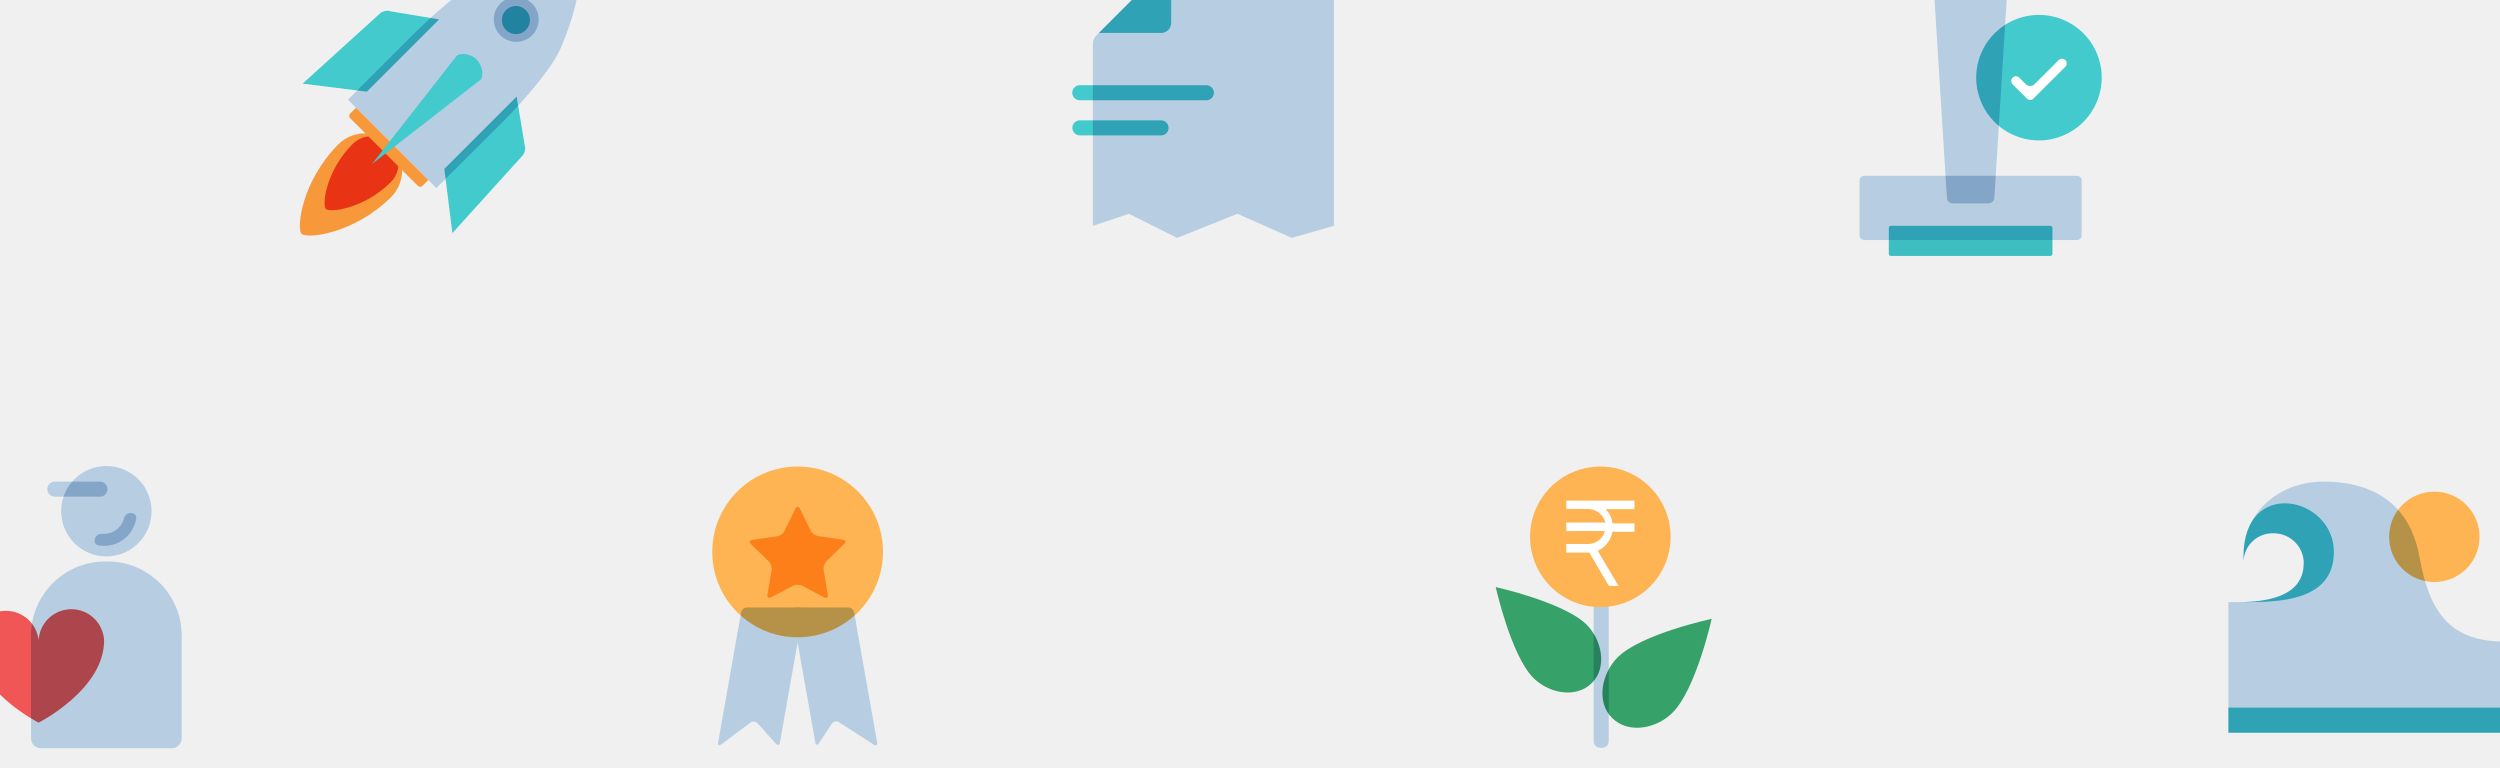
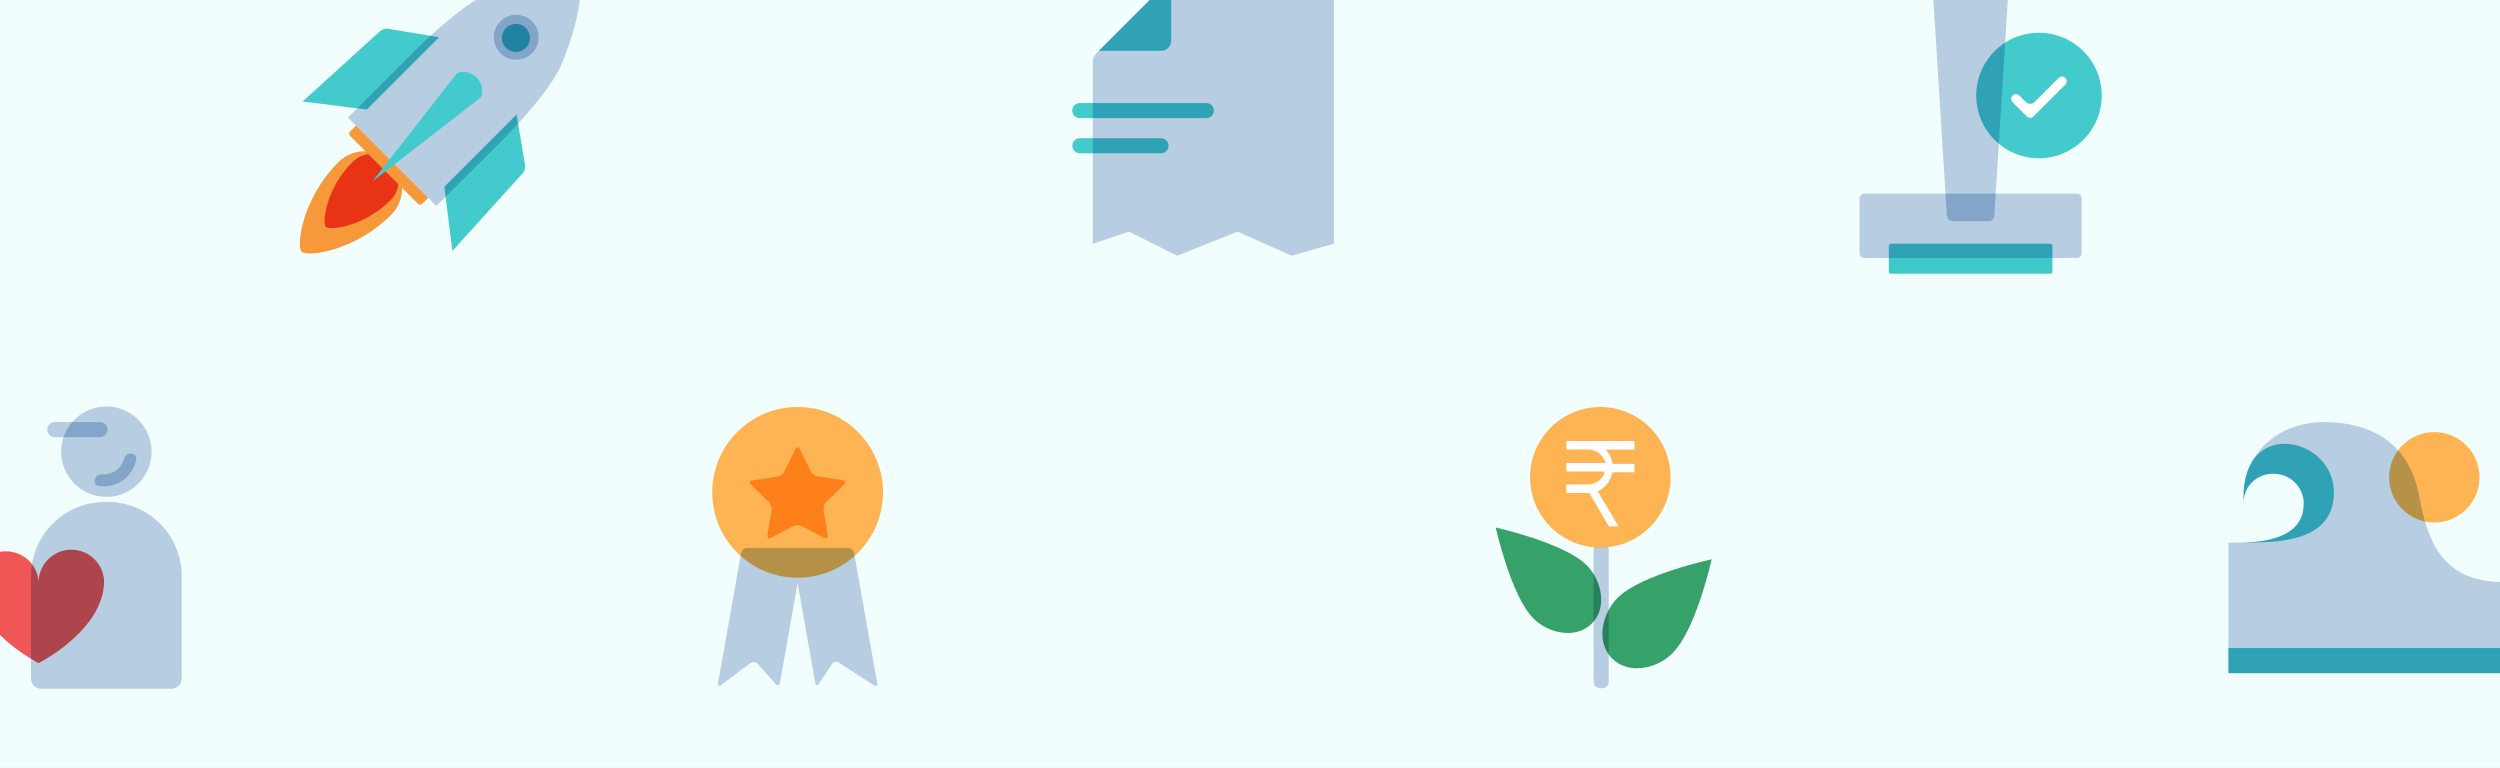
<svg xmlns="http://www.w3.org/2000/svg" viewBox="0 0 420 129" fill="none">
-   <g clip-path="url(#clip0_91_1245)">
-     <path d="M271.759 110.437C269.144 113.053 268.055 117.846 270.831 120.621C273.607 123.397 278.425 122.368 281.015 119.693C284.947 115.753 287.563 103.966 287.563 103.966C287.563 103.966 275.691 106.497 271.759 110.437Z" fill="white" />
-     <path d="M257.567 113.855C260.098 116.437 264.731 117.441 267.431 114.749C270.131 112.058 269.051 107.417 266.519 104.902C262.655 101.156 251.281 98.625 251.281 98.625C251.281 98.625 253.813 110.032 257.567 113.855Z" fill="white" />
-     <path d="M269.177 101.156H268.823C268.222 101.156 267.734 101.644 267.734 102.245V124.537C267.734 125.138 268.222 125.625 268.823 125.625H269.177C269.778 125.625 270.266 125.138 270.266 124.537V102.245C270.266 101.644 269.778 101.156 269.177 101.156Z" fill="#B7CDE1" />
-     <path d="M268.857 102C271.589 102 274.238 101.052 276.35 99.318C278.463 97.584 279.908 95.172 280.441 92.491C280.974 89.811 280.561 87.029 279.273 84.618C277.985 82.208 275.9 80.32 273.376 79.274C270.851 78.228 268.041 78.09 265.426 78.884C262.811 79.677 260.552 81.353 259.034 83.625C257.515 85.898 256.832 88.626 257.1 91.346C257.368 94.066 258.571 96.608 260.503 98.541C261.6 99.638 262.903 100.508 264.336 101.101C265.769 101.695 267.305 102 268.857 102V102Z" fill="#FEB452" />
-     <path fill-rule="evenodd" clip-rule="evenodd" d="M263.136 84.104H274.586V85.53H269.751C270.377 86.189 270.781 87.026 270.907 87.926H274.586V89.344H270.882C270.762 90.036 270.476 90.689 270.046 91.245C269.617 91.801 269.058 92.243 268.418 92.533L271.911 98.439H270.291L267.009 92.837H263.136V91.394H266.798C267.567 91.387 268.304 91.085 268.857 90.55C269.233 90.186 269.501 89.724 269.633 89.217H263.136V87.783H269.717C269.545 87.137 269.166 86.565 268.64 86.154C268.113 85.743 267.466 85.515 266.798 85.505H263.136V84.104Z" fill="white" />
+   <g clip-path="url(#clip0_294_129728)">
+     <rect width="420" height="129" fill="#F2FDFD" />
+     <path d="M271.759 100.438C269.143 103.053 268.055 107.846 270.831 110.622C273.607 113.398 278.425 112.368 281.015 109.694C284.947 105.753 287.562 93.966 287.562 93.966C287.562 93.966 275.691 96.497 271.759 100.438Z" fill="white" />
+     <path d="M257.567 103.855C260.098 106.437 264.731 107.441 267.431 104.749C270.131 102.058 269.051 97.417 266.519 94.903C262.655 91.156 251.281 88.625 251.281 88.625C251.281 88.625 253.813 100.032 257.567 103.855Z" fill="white" />
+     <path d="M269.177 91.156H268.823C268.222 91.156 267.734 91.644 267.734 92.245V114.537C267.734 115.138 268.222 115.625 268.823 115.625H269.177C269.778 115.625 270.266 115.138 270.266 114.537V92.245C270.266 91.644 269.778 91.156 269.177 91.156Z" fill="#B7CDE1" />
+     <path d="M268.857 92C271.589 92 274.238 91.052 276.35 89.318C278.463 87.584 279.908 85.172 280.441 82.491C280.974 79.811 280.561 77.029 279.273 74.618C277.985 72.208 275.9 70.32 273.376 69.274C270.851 68.228 268.041 68.09 265.426 68.884C262.811 69.677 260.552 71.353 259.034 73.625C257.515 75.898 256.832 78.626 257.1 81.346C257.368 84.066 258.571 86.608 260.503 88.541C261.6 89.638 262.903 90.507 264.336 91.101C265.769 91.695 267.305 92 268.857 92Z" fill="#FEB452" />
+     <path fill-rule="evenodd" clip-rule="evenodd" d="M263.136 74.104H274.586V75.53H269.751C270.377 76.189 270.781 77.026 270.907 77.926H274.586V79.344H270.882C270.762 80.036 270.476 80.689 270.046 81.245C269.617 81.801 269.058 82.243 268.418 82.533L271.911 88.439H270.291L267.009 82.837H263.136V81.394H266.798C267.567 81.387 268.304 81.085 268.857 80.55C269.233 80.186 269.501 79.724 269.633 79.217H263.136V77.783H269.717C269.545 77.137 269.166 76.565 268.639 76.154C268.113 75.743 267.466 75.515 266.798 75.505H263.136V74.104Z" fill="white" />
    <g style="mix-blend-mode:multiply">
-       <path d="M271.759 110.437C269.144 113.053 268.055 117.846 270.831 120.621C273.607 123.397 278.425 122.368 281.015 119.693C284.947 115.753 287.563 103.966 287.563 103.966C287.563 103.966 275.691 106.497 271.759 110.437Z" fill="#36A168" />
+       <path d="M271.759 100.438C269.143 103.053 268.055 107.846 270.831 110.622C273.607 113.398 278.425 112.368 281.015 109.694C284.947 105.753 287.562 93.966 287.562 93.966C287.562 93.966 275.691 96.497 271.759 100.438Z" fill="#36A168" />
    </g>
    <g style="mix-blend-mode:multiply">
-       <path d="M257.567 113.855C260.098 116.437 264.731 117.441 267.431 114.749C270.131 112.058 269.051 107.417 266.519 104.902C262.655 101.156 251.281 98.625 251.281 98.625C251.281 98.625 253.813 110.032 257.567 113.855Z" fill="#36A168" />
+       <path d="M257.567 103.855C260.098 106.437 264.731 107.441 267.431 104.749C270.131 102.058 269.051 97.417 266.519 94.903C262.655 91.156 251.281 88.625 251.281 88.625C251.281 88.625 253.813 100.032 257.567 103.855Z" fill="#36A168" />
    </g>
-     <path d="M408.969 97.781C413.163 97.781 416.562 94.381 416.562 90.188C416.562 85.994 413.163 82.594 408.969 82.594C404.775 82.594 401.375 85.994 401.375 90.188C401.375 94.381 404.775 97.781 408.969 97.781Z" fill="white" />
-     <path d="M374.375 123.094H421.625V107.788H420.781C411.559 107.788 408.125 102.844 406.437 93.444C404.75 84.045 397.865 80.906 390.406 80.906C382.947 80.906 376.906 85.969 376.906 93.444V94.288C376.957 92.994 377.518 91.773 378.467 90.893C379.416 90.012 380.675 89.543 381.969 89.588C383.251 89.585 384.486 90.068 385.426 90.941C386.366 91.813 386.939 93.009 387.031 94.288C387.031 96.094 387.031 101.156 376.062 101.156H374.375V123.094Z" fill="#B7CDE1" />
+     <path d="M408.969 87.781C413.163 87.781 416.562 84.381 416.562 80.188C416.562 75.994 413.163 72.594 408.969 72.594C404.775 72.594 401.375 75.994 401.375 80.188C401.375 84.381 404.775 87.781 408.969 87.781Z" fill="white" />
+     <path d="M374.375 113.094H421.625V97.788H420.781C411.559 97.788 408.125 92.844 406.437 83.444C404.75 74.045 397.865 70.906 390.406 70.906C382.947 70.906 376.906 75.969 376.906 83.444V84.288C376.957 82.994 377.518 81.773 378.467 80.893C379.416 80.012 380.675 79.543 381.969 79.588C383.251 79.585 384.486 80.068 385.426 80.941C386.366 81.813 386.939 83.009 387.031 84.288C387.031 86.094 387.031 91.156 376.062 91.156H374.375V113.094Z" fill="#B7CDE1" />
    <g style="mix-blend-mode:multiply">
-       <path d="M421.625 118.875H374.375V123.094H421.625V118.875Z" fill="#42CACD" />
+       <path d="M421.625 108.875H374.375V113.094H421.625V108.875Z" fill="#42CACD" />
    </g>
    <g style="mix-blend-mode:multiply">
-       <path d="M376.906 101.156C382.5 101.156 392.094 101.156 392.094 92.719C392.094 83.438 376.906 80.063 376.906 93.445V94.288C376.957 92.995 377.518 91.773 378.467 90.893C379.416 90.012 380.675 89.543 381.969 89.588C383.251 89.585 384.486 90.069 385.426 90.941C386.366 91.813 386.939 93.009 387.031 94.288C387.031 96.094 387.031 101.156 376.062 101.156" fill="#42CACD" />
+       <path d="M376.906 91.156C382.5 91.156 392.094 91.156 392.094 82.719C392.094 73.438 376.906 70.063 376.906 83.445V84.288C376.957 82.995 377.518 81.773 378.467 80.893C379.416 80.012 380.675 79.543 381.969 79.588C383.251 79.585 384.486 80.069 385.426 80.941C386.366 81.813 386.939 83.009 387.031 84.288C387.031 86.094 387.031 91.156 376.062 91.156" fill="#42CACD" />
    </g>
    <g style="mix-blend-mode:multiply">
-       <path d="M408.969 97.781C413.163 97.781 416.562 94.381 416.562 90.188C416.562 85.994 413.163 82.594 408.969 82.594C404.775 82.594 401.375 85.994 401.375 90.188C401.375 94.381 404.775 97.781 408.969 97.781Z" fill="#FEB452" />
+       <path d="M408.969 87.781C413.163 87.781 416.562 84.381 416.562 80.188C416.562 75.994 413.163 72.594 408.969 72.594C404.775 72.594 401.375 75.994 401.375 80.188C401.375 84.381 404.775 87.781 408.969 87.781Z" fill="#FEB452" />
    </g>
-     <rect x="7.938" y="80.906" width="10.125" height="2.531" rx="1.266" fill="white" />
-     <path d="M17.489 107.602C17.424 106.187 16.816 104.851 15.791 103.872C14.767 102.893 13.404 102.346 11.988 102.346C10.57 102.346 9.208 102.893 8.184 103.872C7.159 104.851 6.551 106.187 6.486 107.602C6.355 106.239 5.721 104.973 4.707 104.052C3.693 103.13 2.372 102.62 1.002 102.62C-0.368 102.62 -1.689 103.13 -2.703 104.052C-3.717 104.973 -4.351 106.239 -4.483 107.602C-4.525 115.854 6.486 121.406 6.486 121.406C6.486 121.406 17.489 115.854 17.489 107.602Z" fill="white" />
-     <path d="M17.463 94.322H18.307C21.604 94.386 24.74 95.754 27.03 98.126C29.32 100.498 30.577 103.681 30.525 106.978V124.022C30.525 124.461 30.354 124.882 30.049 125.197C29.743 125.513 29.327 125.696 28.888 125.709H6.849C6.409 125.696 5.991 125.512 5.685 125.195C5.381 124.88 5.212 124.459 5.212 124.022V106.978C5.16 103.676 6.422 100.488 8.719 98.115C11.016 95.741 14.161 94.377 17.463 94.322V94.322Z" fill="white" />
-     <path d="M17.868 93.478C19.37 93.478 20.838 93.033 22.087 92.198C23.336 91.364 24.309 90.178 24.884 88.79C25.459 87.403 25.609 85.876 25.316 84.403C25.023 82.93 24.3 81.577 23.238 80.515C22.176 79.453 20.823 78.729 19.35 78.436C17.877 78.143 16.35 78.294 14.962 78.869C13.575 79.443 12.389 80.417 11.554 81.665C10.72 82.914 10.275 84.382 10.275 85.884C10.275 87.898 11.075 89.83 12.499 91.254C13.923 92.678 15.854 93.478 17.868 93.478V93.478Z" fill="white" />
+     <rect x="7.938" y="70.906" width="10.125" height="2.531" rx="1.266" fill="white" />
+     <path d="M17.489 97.602C17.424 96.187 16.816 94.851 15.791 93.872C14.767 92.893 13.405 92.346 11.988 92.346C10.57 92.346 9.208 92.893 8.184 93.872C7.159 94.851 6.551 96.187 6.486 97.602C6.355 96.239 5.721 94.973 4.707 94.052C3.693 93.13 2.372 92.62 1.002 92.62C-0.368 92.62 -1.689 93.13 -2.703 94.052C-3.717 94.973 -4.351 96.239 -4.483 97.602C-4.525 105.854 6.486 111.406 6.486 111.406C6.486 111.406 17.489 105.854 17.489 97.602Z" fill="white" />
+     <path d="M17.463 84.322H18.307C21.604 84.386 24.74 85.754 27.03 88.126C29.32 90.498 30.577 93.681 30.525 96.978V114.022C30.525 114.461 30.354 114.882 30.049 115.197C29.743 115.513 29.326 115.696 28.888 115.709H6.849C6.409 115.696 5.991 115.512 5.685 115.195C5.381 114.88 5.212 114.459 5.212 114.022V96.978C5.16 93.676 6.421 90.488 8.719 88.115C11.016 85.741 14.161 84.377 17.463 84.322Z" fill="white" />
+     <path d="M17.868 83.478C19.37 83.478 20.838 83.033 22.087 82.198C23.336 81.364 24.309 80.178 24.884 78.79C25.459 77.403 25.609 75.876 25.316 74.403C25.023 72.93 24.3 71.577 23.238 70.515C22.176 69.453 20.823 68.729 19.35 68.436C17.877 68.143 16.35 68.294 14.962 68.869C13.575 69.443 12.389 70.417 11.555 71.665C10.72 72.914 10.275 74.382 10.275 75.884C10.275 77.898 11.075 79.83 12.499 81.254C13.923 82.678 15.854 83.478 17.868 83.478Z" fill="white" />
    <g style="mix-blend-mode:multiply">
-       <path d="M17.463 94.322H18.307C21.604 94.386 24.74 95.754 27.03 98.126C29.32 100.498 30.577 103.681 30.525 106.978V124.022C30.525 124.461 30.354 124.882 30.049 125.197C29.743 125.513 29.327 125.696 28.888 125.709H6.849C6.409 125.696 5.991 125.512 5.685 125.195C5.381 124.88 5.212 124.459 5.212 124.022V106.978C5.16 103.676 6.422 100.488 8.719 98.115C11.016 95.741 14.161 94.377 17.463 94.322V94.322Z" fill="#B7CDE1" />
+       <path d="M17.463 84.322H18.307C21.604 84.386 24.74 85.754 27.03 88.126C29.32 90.498 30.577 93.681 30.525 96.978V114.022C30.525 114.461 30.354 114.882 30.049 115.197C29.743 115.513 29.326 115.696 28.888 115.709H6.849C6.409 115.696 5.991 115.512 5.685 115.195C5.381 114.88 5.212 114.459 5.212 114.022V96.978C5.16 93.676 6.421 90.488 8.719 88.115C11.016 85.741 14.161 84.377 17.463 84.322Z" fill="#B7CDE1" />
    </g>
    <g style="mix-blend-mode:multiply">
-       <path d="M17.868 93.478C19.37 93.478 20.838 93.033 22.087 92.198C23.336 91.364 24.309 90.178 24.884 88.79C25.459 87.403 25.609 85.876 25.316 84.403C25.023 82.93 24.3 81.577 23.238 80.515C22.176 79.453 20.823 78.729 19.35 78.436C17.877 78.143 16.35 78.294 14.962 78.869C13.575 79.443 12.389 80.417 11.554 81.665C10.72 82.914 10.275 84.382 10.275 85.884C10.275 87.898 11.075 89.83 12.499 91.254C13.923 92.678 15.854 93.478 17.868 93.478V93.478Z" fill="#B7CDE1" />
+       <path d="M17.868 83.478C19.37 83.478 20.838 83.033 22.087 82.198C23.336 81.364 24.309 80.178 24.884 78.79C25.459 77.403 25.609 75.876 25.316 74.403C25.023 72.93 24.3 71.577 23.238 70.515C22.176 69.453 20.823 68.729 19.35 68.436C17.877 68.143 16.35 68.294 14.962 68.869C13.575 69.443 12.389 70.417 11.555 71.665C10.72 72.914 10.275 74.382 10.275 75.884C10.275 77.898 11.075 79.83 12.499 81.254C13.923 82.678 15.854 83.478 17.868 83.478Z" fill="#B7CDE1" />
    </g>
    <g style="mix-blend-mode:multiply">
-       <path d="M17.489 107.602C17.424 106.187 16.816 104.851 15.791 103.872C14.767 102.893 13.404 102.346 11.988 102.346C10.57 102.346 9.208 102.893 8.184 103.872C7.159 104.851 6.551 106.187 6.486 107.602C6.355 106.239 5.721 104.973 4.707 104.052C3.693 103.13 2.372 102.62 1.002 102.62C-0.368 102.62 -1.689 103.13 -2.703 104.052C-3.717 104.973 -4.351 106.239 -4.483 107.602C-4.525 115.854 6.486 121.406 6.486 121.406C6.486 121.406 17.489 115.854 17.489 107.602Z" fill="#F05656" />
+       <path d="M17.489 97.603C17.424 96.187 16.816 94.851 15.791 93.872C14.767 92.893 13.405 92.347 11.988 92.346C10.57 92.347 9.208 92.893 8.184 93.872C7.159 94.851 6.551 96.187 6.486 97.603C6.355 96.239 5.721 94.973 4.707 94.052C3.693 93.131 2.372 92.62 1.002 92.62C-0.368 92.62 -1.689 93.131 -2.703 94.052C-3.717 94.973 -4.351 96.239 -4.483 97.603C-4.525 105.854 6.486 111.406 6.486 111.406C6.486 111.406 17.489 105.854 17.489 97.603Z" fill="#F05656" />
    </g>
    <g style="mix-blend-mode:multiply">
-       <path d="M15.943 90.527C15.773 91.005 16.022 91.539 16.521 91.627C17.083 91.727 17.658 91.738 18.227 91.659C19.1 91.539 19.931 91.21 20.65 90.699C21.369 90.189 21.955 89.513 22.357 88.729C22.619 88.218 22.798 87.671 22.89 87.108C22.971 86.608 22.55 86.196 22.043 86.199L21.854 86.2C21.347 86.203 20.95 86.624 20.82 87.114C20.757 87.352 20.668 87.584 20.555 87.805C20.301 88.3 19.932 88.726 19.479 89.048C19.025 89.37 18.501 89.577 17.95 89.653C17.704 89.687 17.456 89.695 17.21 89.676C16.704 89.637 16.177 89.872 16.006 90.35L15.943 90.527Z" fill="#B7CDE1" />
+       <path d="M15.943 80.528C15.773 81.005 16.022 81.539 16.521 81.627C17.083 81.727 17.658 81.738 18.227 81.66C19.1 81.539 19.932 81.21 20.651 80.7C21.369 80.19 21.955 79.514 22.357 78.729C22.619 78.219 22.798 77.671 22.89 77.108C22.971 76.608 22.55 76.196 22.043 76.199L21.854 76.201C21.347 76.204 20.951 76.624 20.82 77.114C20.757 77.353 20.668 77.584 20.555 77.805C20.301 78.3 19.932 78.726 19.479 79.048C19.025 79.37 18.501 79.578 17.95 79.654C17.704 79.688 17.456 79.695 17.21 79.676C16.705 79.637 16.177 79.872 16.006 80.35L15.943 80.528Z" fill="#B7CDE1" />
    </g>
    <g style="mix-blend-mode:multiply">
-       <rect x="7.938" y="80.906" width="10.125" height="2.531" rx="1.266" fill="#B7CDE1" />
+       <rect x="7.938" y="70.906" width="10.125" height="2.531" rx="1.266" fill="#B7CDE1" />
    </g>
-     <path d="M202.662 14.312H181.4C181.064 14.312 180.742 14.446 180.505 14.683C180.268 14.921 180.134 15.242 180.134 15.578C180.134 15.914 180.268 16.236 180.505 16.473C180.742 16.71 181.064 16.844 181.4 16.844H202.662C202.998 16.844 203.32 16.71 203.557 16.473C203.795 16.236 203.928 15.914 203.928 15.578C203.928 15.242 203.795 14.921 203.557 14.683C203.32 14.446 202.998 14.312 202.662 14.312V14.312Z" fill="white" />
-     <path d="M195.052 20.219H181.417C181.081 20.219 180.759 20.352 180.522 20.589C180.285 20.827 180.151 21.149 180.151 21.484C180.151 21.82 180.285 22.142 180.522 22.379C180.759 22.617 181.081 22.75 181.417 22.75H195.052C195.388 22.75 195.71 22.617 195.947 22.379C196.184 22.142 196.318 21.82 196.318 21.484C196.318 21.149 196.184 20.827 195.947 20.589C195.71 20.352 195.388 20.219 195.052 20.219Z" fill="white" />
-     <path d="M197.17 -7.026L184.193 5.951C184.004 6.141 183.853 6.364 183.746 6.609C183.645 6.858 183.593 7.125 183.594 7.394V37.938L189.669 35.913L197.769 39.962L207.894 35.913L217.006 39.962L224.094 37.938V-5.6C224.095 -5.866 224.043 -6.13 223.942 -6.376C223.841 -6.622 223.691 -6.846 223.503 -7.034C223.315 -7.223 223.091 -7.372 222.845 -7.473C222.599 -7.574 222.335 -7.626 222.069 -7.625H198.613C198.344 -7.625 198.077 -7.574 197.828 -7.473C197.583 -7.366 197.36 -7.214 197.17 -7.026Z" fill="#B7CDE1" />
+     <path d="M202.662 17.312H181.4C181.064 17.312 180.742 17.446 180.505 17.683C180.268 17.921 180.134 18.242 180.134 18.578C180.134 18.914 180.268 19.236 180.505 19.473C180.742 19.71 181.064 19.844 181.4 19.844H202.662C202.998 19.844 203.32 19.71 203.557 19.473C203.795 19.236 203.928 18.914 203.928 18.578C203.928 18.242 203.795 17.921 203.557 17.683C203.32 17.446 202.998 17.312 202.662 17.312Z" fill="white" />
+     <path d="M195.052 23.219H181.417C181.081 23.219 180.759 23.352 180.522 23.589C180.285 23.827 180.151 24.149 180.151 24.484C180.151 24.82 180.285 25.142 180.522 25.379C180.759 25.617 181.081 25.75 181.417 25.75H195.052C195.388 25.75 195.709 25.617 195.947 25.379C196.184 25.142 196.317 24.82 196.317 24.484C196.317 24.149 196.184 23.827 195.947 23.589C195.709 23.352 195.388 23.219 195.052 23.219Z" fill="white" />
+     <path d="M197.17 -4.026L184.193 8.951C184.004 9.141 183.853 9.364 183.746 9.609C183.645 9.858 183.593 10.125 183.594 10.394V40.938L189.669 38.913L197.769 42.962L207.894 38.913L217.006 42.962L224.094 40.938V-2.6C224.095 -2.866 224.043 -3.13 223.942 -3.376C223.84 -3.622 223.691 -3.846 223.503 -4.034C223.315 -4.223 223.091 -4.372 222.845 -4.473C222.599 -4.574 222.335 -4.626 222.069 -4.625H198.612C198.344 -4.625 198.077 -4.574 197.828 -4.473C197.583 -4.366 197.36 -4.214 197.17 -4.026Z" fill="#B7CDE1" />
    <g style="mix-blend-mode:multiply">
-       <path d="M196.756 -6.613V3.808C196.762 4.036 196.721 4.264 196.636 4.476C196.551 4.689 196.424 4.882 196.262 5.043C196.101 5.205 195.908 5.332 195.695 5.417C195.483 5.502 195.255 5.543 195.027 5.537H184.606L196.756 -6.613Z" fill="#42CACD" />
+       <path d="M196.756 -3.613V6.808C196.762 7.036 196.721 7.264 196.636 7.476C196.552 7.689 196.424 7.882 196.263 8.044C196.101 8.206 195.908 8.333 195.695 8.418C195.483 8.502 195.255 8.543 195.027 8.537H184.606L196.756 -3.613Z" fill="#42CACD" />
    </g>
    <g style="mix-blend-mode:multiply">
-       <path d="M202.662 14.312H181.4C181.064 14.312 180.742 14.446 180.505 14.683C180.268 14.921 180.134 15.242 180.134 15.578C180.134 15.914 180.268 16.236 180.505 16.473C180.742 16.71 181.064 16.844 181.4 16.844H202.662C202.998 16.844 203.32 16.71 203.557 16.473C203.795 16.236 203.928 15.914 203.928 15.578C203.928 15.242 203.795 14.921 203.557 14.683C203.32 14.446 202.998 14.312 202.662 14.312V14.312Z" fill="#42CACD" />
+       <path d="M202.662 17.312H181.4C181.064 17.312 180.742 17.446 180.505 17.683C180.268 17.921 180.134 18.242 180.134 18.578C180.134 18.914 180.268 19.236 180.505 19.473C180.742 19.71 181.064 19.844 181.4 19.844H202.662C202.998 19.844 203.32 19.71 203.557 19.473C203.795 19.236 203.928 18.914 203.928 18.578C203.928 18.242 203.795 17.921 203.557 17.683C203.32 17.446 202.998 17.312 202.662 17.312Z" fill="#42CACD" />
    </g>
    <g style="mix-blend-mode:multiply">
-       <path d="M195.052 20.219H181.417C181.081 20.219 180.759 20.352 180.522 20.589C180.285 20.827 180.151 21.149 180.151 21.484C180.151 21.82 180.285 22.142 180.522 22.379C180.759 22.617 181.081 22.75 181.417 22.75H195.052C195.388 22.75 195.71 22.617 195.947 22.379C196.184 22.142 196.318 21.82 196.318 21.484C196.318 21.149 196.184 20.827 195.947 20.589C195.71 20.352 195.388 20.219 195.052 20.219Z" fill="#42CACD" />
+       <path d="M195.052 23.219H181.417C181.081 23.219 180.759 23.352 180.522 23.589C180.285 23.827 180.151 24.149 180.151 24.484C180.151 24.82 180.285 25.142 180.522 25.379C180.759 25.617 181.081 25.75 181.417 25.75H195.052C195.388 25.75 195.709 25.617 195.947 25.379C196.184 25.142 196.317 24.82 196.317 24.484C196.317 24.149 196.184 23.827 195.947 23.589C195.709 23.352 195.388 23.219 195.052 23.219Z" fill="#42CACD" />
    </g>
-     <path d="M50.839 14.051L61.631 15.401L73.772 3.26L65.681 1.909C65.372 1.805 65.042 1.782 64.721 1.841C64.401 1.9 64.101 2.04 63.85 2.247L50.839 14.051Z" fill="white" />
-     <path d="M76 39.161L74.65 28.37L86.791 16.228L88.141 24.328C88.24 24.633 88.26 24.957 88.199 25.271C88.139 25.585 88 25.879 87.795 26.125L76 39.161Z" fill="white" />
-     <path d="M56.863 24.235C58.038 23.061 59.631 22.402 61.292 22.403C62.953 22.404 64.545 23.065 65.719 24.239C66.892 25.414 67.551 27.007 67.55 28.668C67.55 30.328 66.889 31.921 65.714 33.095C59.521 39.288 51.548 40.174 50.662 39.288C49.776 38.402 50.662 30.437 56.863 24.235Z" fill="#F7993B" />
+     <path d="M50.839 17.051L61.631 18.401L73.772 6.26L65.681 4.91C65.372 4.805 65.042 4.782 64.721 4.841C64.401 4.9 64.101 5.04 63.85 5.247L50.839 17.051Z" fill="white" />
+     <path d="M76 42.161L74.65 31.369L86.791 19.228L88.141 27.328C88.24 27.632 88.26 27.957 88.199 28.271C88.139 28.585 88 28.879 87.795 29.125L76 42.161Z" fill="white" />
+     <path d="M56.863 27.235C58.038 26.061 59.631 25.402 61.292 25.403C62.953 25.404 64.545 26.065 65.719 27.239C66.892 28.414 67.551 30.007 67.55 31.668C67.55 33.328 66.889 34.921 65.714 36.095C59.521 42.288 51.548 43.174 50.662 42.288C49.776 41.402 50.662 33.437 56.863 27.235Z" fill="#F7993B" />
    <g style="mix-blend-mode:multiply">
-       <path d="M59.226 24.21C59.647 23.789 60.147 23.456 60.697 23.229C61.247 23.001 61.836 22.884 62.431 22.885C63.026 22.885 63.615 23.003 64.165 23.231C64.714 23.459 65.214 23.793 65.634 24.214C66.055 24.635 66.388 25.135 66.616 25.685C66.843 26.235 66.96 26.824 66.959 27.419C66.959 28.014 66.841 28.603 66.613 29.153C66.385 29.703 66.051 30.202 65.63 30.622C61.15 35.103 55.379 35.744 54.737 35.103C54.096 34.461 54.737 28.699 59.226 24.21Z" fill="#F05656" />
+       <path d="M59.226 27.21C59.647 26.789 60.147 26.456 60.697 26.229C61.246 26.001 61.836 25.884 62.431 25.885C63.026 25.885 63.615 26.003 64.165 26.231C64.714 26.459 65.214 26.793 65.634 27.214C66.055 27.635 66.388 28.135 66.615 28.685C66.843 29.235 66.96 29.824 66.959 30.419C66.959 31.014 66.841 31.603 66.613 32.153C66.385 32.703 66.051 33.202 65.63 33.622C61.15 38.103 55.378 38.744 54.737 38.103C54.096 37.461 54.737 31.699 59.226 27.21Z" fill="#F05656" />
    </g>
-     <path d="M82.066 -4.165C91.508 -8.207 97.625 -7.532 97.625 -7.532C97.625 -7.532 98.3 -1.465 94.25 7.976C92.225 12.701 84.808 20.118 84.808 20.118L73.3 31.593L58.458 16.751L69.925 5.285C69.925 5.285 77.375 -2.14 82.066 -4.165Z" fill="#B7CDE1" />
-     <path d="M59.81 18.101L71.951 30.242L70.967 31.227C70.865 31.328 70.728 31.385 70.585 31.385C70.442 31.385 70.304 31.328 70.203 31.227L58.802 19.825C58.711 19.722 58.662 19.588 58.667 19.451C58.671 19.313 58.728 19.183 58.825 19.085L59.81 18.101Z" fill="#F7993B" />
+     <path d="M82.066 -1.165C91.508 -5.207 97.625 -4.532 97.625 -4.532C97.625 -4.532 98.3 1.535 94.25 10.976C92.225 15.701 84.808 23.118 84.808 23.118L73.3 34.593L58.458 19.751L69.925 8.285C69.925 8.285 77.375 0.86 82.066 -1.165Z" fill="#B7CDE1" />
+     <path d="M59.81 21.101L71.951 33.242L70.967 34.227C70.865 34.328 70.728 34.385 70.585 34.385C70.442 34.385 70.304 34.328 70.203 34.227L58.802 22.825C58.711 22.722 58.662 22.588 58.667 22.451C58.671 22.313 58.728 22.183 58.825 22.085L59.81 21.101Z" fill="#F7993B" />
    <g style="mix-blend-mode:multiply">
-       <path d="M50.839 14.051L61.631 15.401L73.772 3.26L65.681 1.909C65.372 1.805 65.042 1.782 64.721 1.841C64.401 1.9 64.101 2.04 63.85 2.247L50.839 14.051Z" fill="#42CACD" />
+       <path d="M50.839 17.051L61.631 18.401L73.772 6.26L65.681 4.91C65.372 4.805 65.042 4.782 64.721 4.841C64.401 4.9 64.101 5.04 63.85 5.247L50.839 17.051Z" fill="#42CACD" />
    </g>
    <g style="mix-blend-mode:multiply">
-       <path d="M76 39.161L74.65 28.37L86.791 16.228L88.141 24.328C88.24 24.633 88.26 24.957 88.199 25.271C88.139 25.585 88 25.879 87.795 26.125L76 39.161Z" fill="#42CACD" />
+       <path d="M76 42.161L74.65 31.37L86.791 19.228L88.141 27.328C88.24 27.633 88.26 27.957 88.199 28.271C88.139 28.585 88 28.879 87.795 29.125L76 42.161Z" fill="#42CACD" />
    </g>
    <g style="mix-blend-mode:multiply">
-       <path d="M86.724 7.031C88.807 7.031 90.495 5.343 90.495 3.26C90.495 1.177 88.807 -0.512 86.724 -0.512C84.641 -0.512 82.952 1.177 82.952 3.26C82.952 5.343 84.641 7.031 86.724 7.031Z" fill="#B7CDE1" />
+       <path d="M86.724 10.031C88.807 10.031 90.495 8.343 90.495 6.26C90.495 4.177 88.807 2.488 86.724 2.488C84.641 2.488 82.952 4.177 82.952 6.26C82.952 8.343 84.641 10.031 86.724 10.031Z" fill="#B7CDE1" />
    </g>
    <g style="mix-blend-mode:multiply">
-       <path d="M86.673 5.732C87.978 5.732 89.035 4.674 89.035 3.369C89.035 2.065 87.978 1.007 86.673 1.007C85.368 1.007 84.311 2.065 84.311 3.369C84.311 4.674 85.368 5.732 86.673 5.732Z" fill="#42CACD" />
+       <path d="M86.673 8.732C87.978 8.732 89.036 7.674 89.036 6.369C89.036 5.065 87.978 4.007 86.673 4.007C85.368 4.007 84.311 5.065 84.311 6.369C84.311 7.674 85.368 8.732 86.673 8.732Z" fill="#42CACD" />
    </g>
-     <path d="M80.75 13.376C81.366 12.448 80.893 10.845 80.075 10.001C79.257 9.158 77.662 8.753 76.742 9.36L62.508 27.543L80.75 13.376Z" fill="#42CACD" />
-     <path d="M337.442 -5.094L335.046 33.246C335.033 33.496 334.924 33.731 334.742 33.903C334.559 34.074 334.318 34.168 334.067 34.166H328.06C327.811 34.164 327.571 34.069 327.39 33.898C327.208 33.727 327.098 33.495 327.081 33.246L324.685 -5.094V-4.605C324.685 -6.296 325.357 -7.919 326.553 -9.115C327.749 -10.311 329.372 -10.983 331.064 -10.983C332.755 -10.983 334.378 -10.311 335.574 -9.115C336.77 -7.919 337.442 -6.296 337.442 -4.605" fill="white" />
-     <path d="M342.547 23.594C340.461 23.594 338.422 22.975 336.687 21.816C334.953 20.657 333.601 19.01 332.803 17.083C332.005 15.156 331.796 13.035 332.203 10.989C332.61 8.943 333.614 7.064 335.089 5.589C336.564 4.114 338.443 3.11 340.489 2.703C342.535 2.296 344.656 2.505 346.583 3.303C348.51 4.101 350.157 5.453 351.316 7.187C352.475 8.922 353.094 10.961 353.094 13.047C353.087 15.842 351.974 18.521 349.997 20.497C348.021 22.474 345.342 23.587 342.547 23.594V23.594Z" fill="white" />
+     <path d="M80.75 16.376C81.366 15.448 80.893 13.845 80.075 13.001C79.257 12.157 77.662 11.752 76.742 12.36L62.508 30.543L80.75 16.376Z" fill="#42CACD" />
+     <g clip-path="url(#clip1_294_129728)">
+       <path d="M337.442 -2.094L335.046 36.246C335.033 36.496 334.924 36.731 334.741 36.903C334.559 37.074 334.317 37.168 334.067 37.166H328.06C327.811 37.164 327.571 37.069 327.39 36.898C327.208 36.728 327.098 36.495 327.081 36.246L324.685 -2.094V-1.604C324.685 -3.296 325.357 -4.919 326.553 -6.115C327.749 -7.311 329.372 -7.983 331.063 -7.983C332.755 -7.983 334.378 -7.311 335.574 -6.115C336.77 -4.919 337.442 -3.296 337.442 -1.604" fill="white" />
+       <path d="M342.547 26.594C340.461 26.594 338.422 25.975 336.687 24.816C334.953 23.657 333.601 22.01 332.803 20.083C332.005 18.156 331.796 16.035 332.203 13.989C332.61 11.943 333.614 10.064 335.089 8.589C336.564 7.114 338.443 6.11 340.489 5.703C342.535 5.296 344.656 5.505 346.583 6.303C348.51 7.101 350.157 8.453 351.316 10.187C352.475 11.922 353.094 13.961 353.094 16.047C353.087 18.842 351.974 21.521 349.997 23.497C348.021 25.474 345.342 26.587 342.547 26.594Z" fill="white" />
+       <g style="mix-blend-mode:multiply">
+         <path d="M344.445 40.938H317.682C317.481 40.938 317.319 41.1 317.319 41.3V45.637C317.319 45.838 317.481 46 317.682 46H344.445C344.646 46 344.808 45.838 344.808 45.637V41.3C344.808 41.1 344.646 40.938 344.445 40.938Z" fill="white" />
+       </g>
+       <path d="M348.917 32.534H313.21C312.767 32.534 312.408 32.893 312.408 33.335V42.532C312.408 42.975 312.767 43.334 313.21 43.334H348.917C349.36 43.334 349.719 42.975 349.719 42.532V33.335C349.719 32.893 349.36 32.534 348.917 32.534Z" fill="#B7CDE1" />
+       <g style="mix-blend-mode:multiply">
+         <path d="M344.445 40.938H317.682C317.481 40.938 317.319 41.1 317.319 41.3V45.637C317.319 45.838 317.481 46 317.682 46H344.445C344.646 46 344.808 45.838 344.808 45.637V41.3C344.808 41.1 344.646 40.938 344.445 40.938Z" fill="#42CACD" />
+       </g>
+       <g style="mix-blend-mode:multiply">
+         <path d="M337.442 -2.094L335.046 36.246C335.033 36.496 334.924 36.731 334.741 36.903C334.559 37.074 334.317 37.168 334.067 37.166H328.06C327.811 37.164 327.571 37.069 327.39 36.898C327.208 36.728 327.098 36.495 327.081 36.246L324.685 -2.094V-1.604C324.685 -3.296 325.357 -4.919 326.553 -6.115C327.749 -7.311 329.372 -7.983 331.063 -7.983C332.755 -7.983 334.378 -7.311 335.574 -6.115C336.77 -4.919 337.442 -3.296 337.442 -1.604" fill="#B7CDE1" />
+       </g>
+       <g style="mix-blend-mode:multiply">
+         <path d="M342.547 26.594C340.461 26.594 338.422 25.975 336.687 24.816C334.953 23.657 333.601 22.01 332.803 20.083C332.005 18.156 331.796 16.035 332.203 13.989C332.61 11.943 333.614 10.064 335.089 8.589C336.564 7.114 338.443 6.11 340.489 5.703C342.535 5.296 344.656 5.505 346.583 6.303C348.51 7.101 350.157 8.453 351.316 10.187C352.475 11.922 353.094 13.961 353.094 16.047C353.087 18.842 351.974 21.521 349.997 23.497C348.021 25.474 345.342 26.587 342.547 26.594Z" fill="#42CACD" />
+       </g>
+       <path fill-rule="evenodd" clip-rule="evenodd" d="M340.328 17.135C340.425 17.233 340.541 17.311 340.668 17.364C340.796 17.417 340.932 17.444 341.07 17.444C341.208 17.444 341.345 17.417 341.472 17.364C341.6 17.311 341.716 17.233 341.813 17.135L345.854 13.094C345.928 13.02 346.016 12.961 346.112 12.921C346.208 12.882 346.311 12.861 346.415 12.861C346.52 12.861 346.623 12.882 346.719 12.921C346.815 12.961 346.903 13.02 346.977 13.094C347.05 13.167 347.109 13.255 347.149 13.351C347.189 13.447 347.209 13.55 347.209 13.655C347.209 13.759 347.189 13.862 347.149 13.958C347.109 14.055 347.05 14.142 346.977 14.216L341.627 19.557C341.555 19.631 341.468 19.691 341.373 19.731C341.277 19.771 341.174 19.792 341.07 19.792C340.966 19.792 340.864 19.771 340.768 19.731C340.672 19.691 340.586 19.631 340.513 19.557L338.117 17.169C338.043 17.095 337.985 17.008 337.945 16.912C337.905 16.815 337.885 16.712 337.885 16.608C337.885 16.504 337.905 16.401 337.945 16.304C337.985 16.208 338.043 16.12 338.117 16.047C338.191 15.973 338.278 15.915 338.375 15.875C338.471 15.835 338.574 15.814 338.678 15.814C338.783 15.814 338.886 15.835 338.982 15.875C339.078 15.915 339.166 15.973 339.239 16.047L340.328 17.135Z" fill="white" />
+     </g>
+     <path d="M134 97.062C141.922 97.062 148.344 90.641 148.344 82.719C148.344 74.797 141.922 68.375 134 68.375C126.078 68.375 119.656 74.797 119.656 82.719C119.656 90.641 126.078 97.062 134 97.062Z" fill="white" />
+     <path d="M137.577 114.857C137.324 115.245 137.046 115.186 136.97 114.731L133.106 92.894C133.08 92.791 133.08 92.683 133.104 92.579C133.128 92.475 133.176 92.379 133.244 92.297C133.312 92.215 133.398 92.15 133.496 92.107C133.593 92.064 133.7 92.045 133.806 92.051H142.505C142.741 92.058 142.967 92.146 143.147 92.299C143.326 92.453 143.448 92.663 143.492 92.894L147.357 114.731C147.432 115.186 147.179 115.355 146.791 115.102L140.936 111.322C140.843 111.261 140.739 111.218 140.629 111.197C140.52 111.176 140.407 111.177 140.298 111.2C140.189 111.223 140.086 111.267 139.994 111.33C139.902 111.393 139.823 111.473 139.763 111.567L137.577 114.857Z" fill="#B7CDE1" />
+     <path d="M130.33 114.925C130.633 115.279 130.954 115.186 131.03 114.731L134.894 92.894C134.92 92.791 134.92 92.683 134.896 92.579C134.872 92.475 134.824 92.379 134.756 92.297C134.688 92.215 134.602 92.15 134.504 92.107C134.407 92.064 134.3 92.045 134.194 92.051H125.495C125.259 92.058 125.033 92.146 124.853 92.299C124.674 92.453 124.552 92.663 124.508 92.894L120.643 114.731C120.568 115.186 120.804 115.33 121.175 115.051L126.06 111.406C126.244 111.269 126.471 111.205 126.699 111.227C126.927 111.249 127.138 111.355 127.292 111.525L130.33 114.925Z" fill="#B7CDE1" />
    <g style="mix-blend-mode:multiply">
-       <path d="M344.445 37.938H317.681C317.481 37.938 317.319 38.1 317.319 38.3V42.637C317.319 42.838 317.481 43 317.681 43H344.445C344.646 43 344.808 42.838 344.808 42.637V38.3C344.808 38.1 344.646 37.938 344.445 37.938Z" fill="white" />
-     </g>
-     <path d="M348.917 29.534H313.21C312.767 29.534 312.408 29.893 312.408 30.335V39.532C312.408 39.975 312.767 40.334 313.21 40.334H348.917C349.36 40.334 349.719 39.975 349.719 39.532V30.335C349.719 29.893 349.36 29.534 348.917 29.534Z" fill="#B7CDE1" />
-     <g style="mix-blend-mode:multiply">
-       <path d="M344.445 37.938H317.681C317.481 37.938 317.319 38.1 317.319 38.3V42.637C317.319 42.838 317.481 43 317.681 43H344.445C344.646 43 344.808 42.838 344.808 42.637V38.3C344.808 38.1 344.646 37.938 344.445 37.938Z" fill="#42CACD" />
+       <path d="M134 97.062C141.922 97.062 148.344 90.641 148.344 82.719C148.344 74.797 141.922 68.375 134 68.375C126.078 68.375 119.656 74.797 119.656 82.719C119.656 90.641 126.078 97.062 134 97.062Z" fill="#FEB452" />
    </g>
    <g style="mix-blend-mode:multiply">
-       <path d="M337.442 -5.094L335.046 33.246C335.033 33.496 334.924 33.731 334.742 33.903C334.559 34.074 334.318 34.168 334.067 34.166H328.06C327.811 34.164 327.571 34.069 327.39 33.898C327.208 33.727 327.098 33.495 327.081 33.246L324.685 -5.094V-4.605C324.685 -6.296 325.357 -7.919 326.553 -9.115C327.749 -10.311 329.372 -10.983 331.064 -10.983C332.755 -10.983 334.378 -10.311 335.574 -9.115C336.77 -7.919 337.442 -6.296 337.442 -4.605" fill="#B7CDE1" />
-     </g>
-     <g style="mix-blend-mode:multiply">
-       <path d="M342.547 23.594C340.461 23.594 338.422 22.975 336.687 21.816C334.953 20.657 333.601 19.01 332.803 17.083C332.005 15.156 331.796 13.035 332.203 10.989C332.61 8.943 333.614 7.064 335.089 5.589C336.564 4.114 338.443 3.11 340.489 2.703C342.535 2.296 344.656 2.505 346.583 3.303C348.51 4.101 350.157 5.453 351.316 7.187C352.475 8.922 353.094 10.961 353.094 13.047C353.087 15.842 351.974 18.521 349.997 20.497C348.021 22.474 345.342 23.587 342.547 23.594V23.594Z" fill="#42CACD" />
-     </g>
-     <path fill-rule="evenodd" clip-rule="evenodd" d="M340.328 14.136C340.425 14.233 340.541 14.311 340.668 14.364C340.796 14.417 340.932 14.445 341.07 14.445C341.208 14.445 341.345 14.417 341.472 14.364C341.6 14.311 341.715 14.233 341.813 14.136L345.854 10.094C345.928 10.02 346.015 9.962 346.112 9.922C346.208 9.882 346.311 9.861 346.415 9.861C346.52 9.861 346.623 9.882 346.719 9.922C346.815 9.962 346.903 10.02 346.976 10.094V10.094C347.05 10.168 347.109 10.255 347.149 10.351C347.188 10.448 347.209 10.551 347.209 10.655C347.209 10.759 347.188 10.862 347.149 10.959C347.109 11.055 347.05 11.142 346.976 11.216L341.627 16.557C341.555 16.631 341.468 16.691 341.373 16.731C341.277 16.772 341.174 16.793 341.07 16.793C340.966 16.793 340.864 16.772 340.768 16.731C340.672 16.691 340.586 16.631 340.513 16.557L338.117 14.169C338.043 14.096 337.985 14.008 337.945 13.912C337.905 13.816 337.885 13.712 337.885 13.608C337.885 13.504 337.905 13.401 337.945 13.304C337.985 13.208 338.043 13.121 338.117 13.047V13.047C338.191 12.973 338.278 12.915 338.374 12.875C338.471 12.835 338.574 12.815 338.678 12.815C338.782 12.815 338.886 12.835 338.982 12.875C339.078 12.915 339.166 12.973 339.239 13.047L340.328 14.136Z" fill="white" />
-     <path d="M134 107.062C141.922 107.062 148.344 100.641 148.344 92.719C148.344 84.797 141.922 78.375 134 78.375C126.078 78.375 119.656 84.797 119.656 92.719C119.656 100.641 126.078 107.062 134 107.062Z" fill="white" />
-     <path d="M137.577 124.857C137.324 125.245 137.046 125.186 136.97 124.731L133.105 102.895C133.08 102.791 133.08 102.683 133.104 102.579C133.128 102.475 133.176 102.379 133.244 102.297C133.312 102.215 133.398 102.15 133.496 102.107C133.593 102.064 133.699 102.045 133.806 102.051H142.505C142.741 102.058 142.967 102.146 143.147 102.299C143.326 102.453 143.448 102.663 143.492 102.895L147.356 124.731C147.432 125.186 147.179 125.355 146.791 125.102L140.935 121.322C140.843 121.261 140.738 121.218 140.629 121.197C140.52 121.176 140.407 121.177 140.298 121.2C140.189 121.223 140.086 121.267 139.994 121.33C139.902 121.393 139.823 121.473 139.763 121.567L137.577 124.857Z" fill="#B7CDE1" />
-     <path d="M130.33 124.925C130.633 125.279 130.954 125.186 131.03 124.731L134.894 102.895C134.919 102.791 134.92 102.683 134.896 102.579C134.872 102.475 134.824 102.379 134.756 102.297C134.688 102.215 134.602 102.15 134.504 102.107C134.407 102.064 134.3 102.045 134.194 102.051H125.495C125.259 102.058 125.033 102.146 124.853 102.299C124.674 102.453 124.552 102.663 124.508 102.895L120.643 124.731C120.567 125.186 120.804 125.33 121.175 125.051L126.06 121.406C126.243 121.269 126.471 121.205 126.699 121.227C126.927 121.249 127.138 121.355 127.292 121.525L130.33 124.925Z" fill="#B7CDE1" />
-     <g style="mix-blend-mode:multiply">
-       <path d="M134 107.062C141.922 107.062 148.344 100.641 148.344 92.719C148.344 84.797 141.922 78.375 134 78.375C126.078 78.375 119.656 84.797 119.656 92.719C119.656 100.641 126.078 107.062 134 107.062Z" fill="#FEB452" />
-     </g>
-     <g style="mix-blend-mode:multiply">
-       <path d="M133.629 85.454C133.831 85.032 134.169 85.032 134.371 85.454L136.236 89.217C136.364 89.436 136.539 89.625 136.747 89.771C136.955 89.917 137.192 90.016 137.443 90.061L141.602 90.668C142.058 90.736 142.168 91.057 141.83 91.377L138.826 94.314C138.651 94.502 138.52 94.727 138.439 94.972C138.359 95.216 138.333 95.475 138.362 95.731L139.063 99.907C139.138 100.372 138.868 100.566 138.463 100.355L134.743 98.397C134.507 98.289 134.251 98.233 133.992 98.233C133.732 98.233 133.476 98.289 133.241 98.397L129.528 100.355C129.123 100.566 128.853 100.355 128.929 99.907L129.638 95.765C129.667 95.509 129.641 95.25 129.561 95.005C129.48 94.761 129.349 94.536 129.174 94.347L126.17 91.411C125.833 91.09 125.942 90.77 126.398 90.702L130.558 90.095C130.808 90.049 131.045 89.95 131.253 89.805C131.461 89.659 131.636 89.47 131.764 89.251L133.629 85.454Z" fill="#FEB452" />
+       <path d="M133.629 75.454C133.831 75.032 134.169 75.032 134.371 75.454L136.236 79.217C136.364 79.436 136.539 79.625 136.747 79.771C136.955 79.917 137.192 80.016 137.443 80.061L141.602 80.668C142.058 80.736 142.168 81.057 141.83 81.377L138.826 84.314C138.651 84.502 138.52 84.727 138.439 84.972C138.359 85.216 138.333 85.475 138.362 85.731L139.063 89.907C139.138 90.372 138.868 90.566 138.463 90.355L134.743 88.397C134.507 88.289 134.251 88.233 133.992 88.233C133.732 88.233 133.476 88.289 133.241 88.397L129.528 90.355C129.123 90.566 128.853 90.355 128.929 89.907L129.638 85.765C129.667 85.509 129.641 85.25 129.561 85.005C129.48 84.761 129.349 84.536 129.174 84.347L126.17 81.411C125.833 81.09 125.942 80.77 126.398 80.702L130.558 80.095C130.808 80.049 131.045 79.95 131.253 79.805C131.461 79.659 131.636 79.47 131.764 79.251L133.629 75.454Z" fill="#FEB452" />
    </g>
  </g>
  <defs>
-     <clipPath id="clip0_91_1245">
+     <clipPath id="clip0_294_129728">
      <rect width="420" height="129" fill="white" />
+     </clipPath>
+     <clipPath id="clip1_294_129728">
+       <rect width="54" height="54" fill="white" transform="translate(305 -8)" />
    </clipPath>
  </defs>
</svg>
